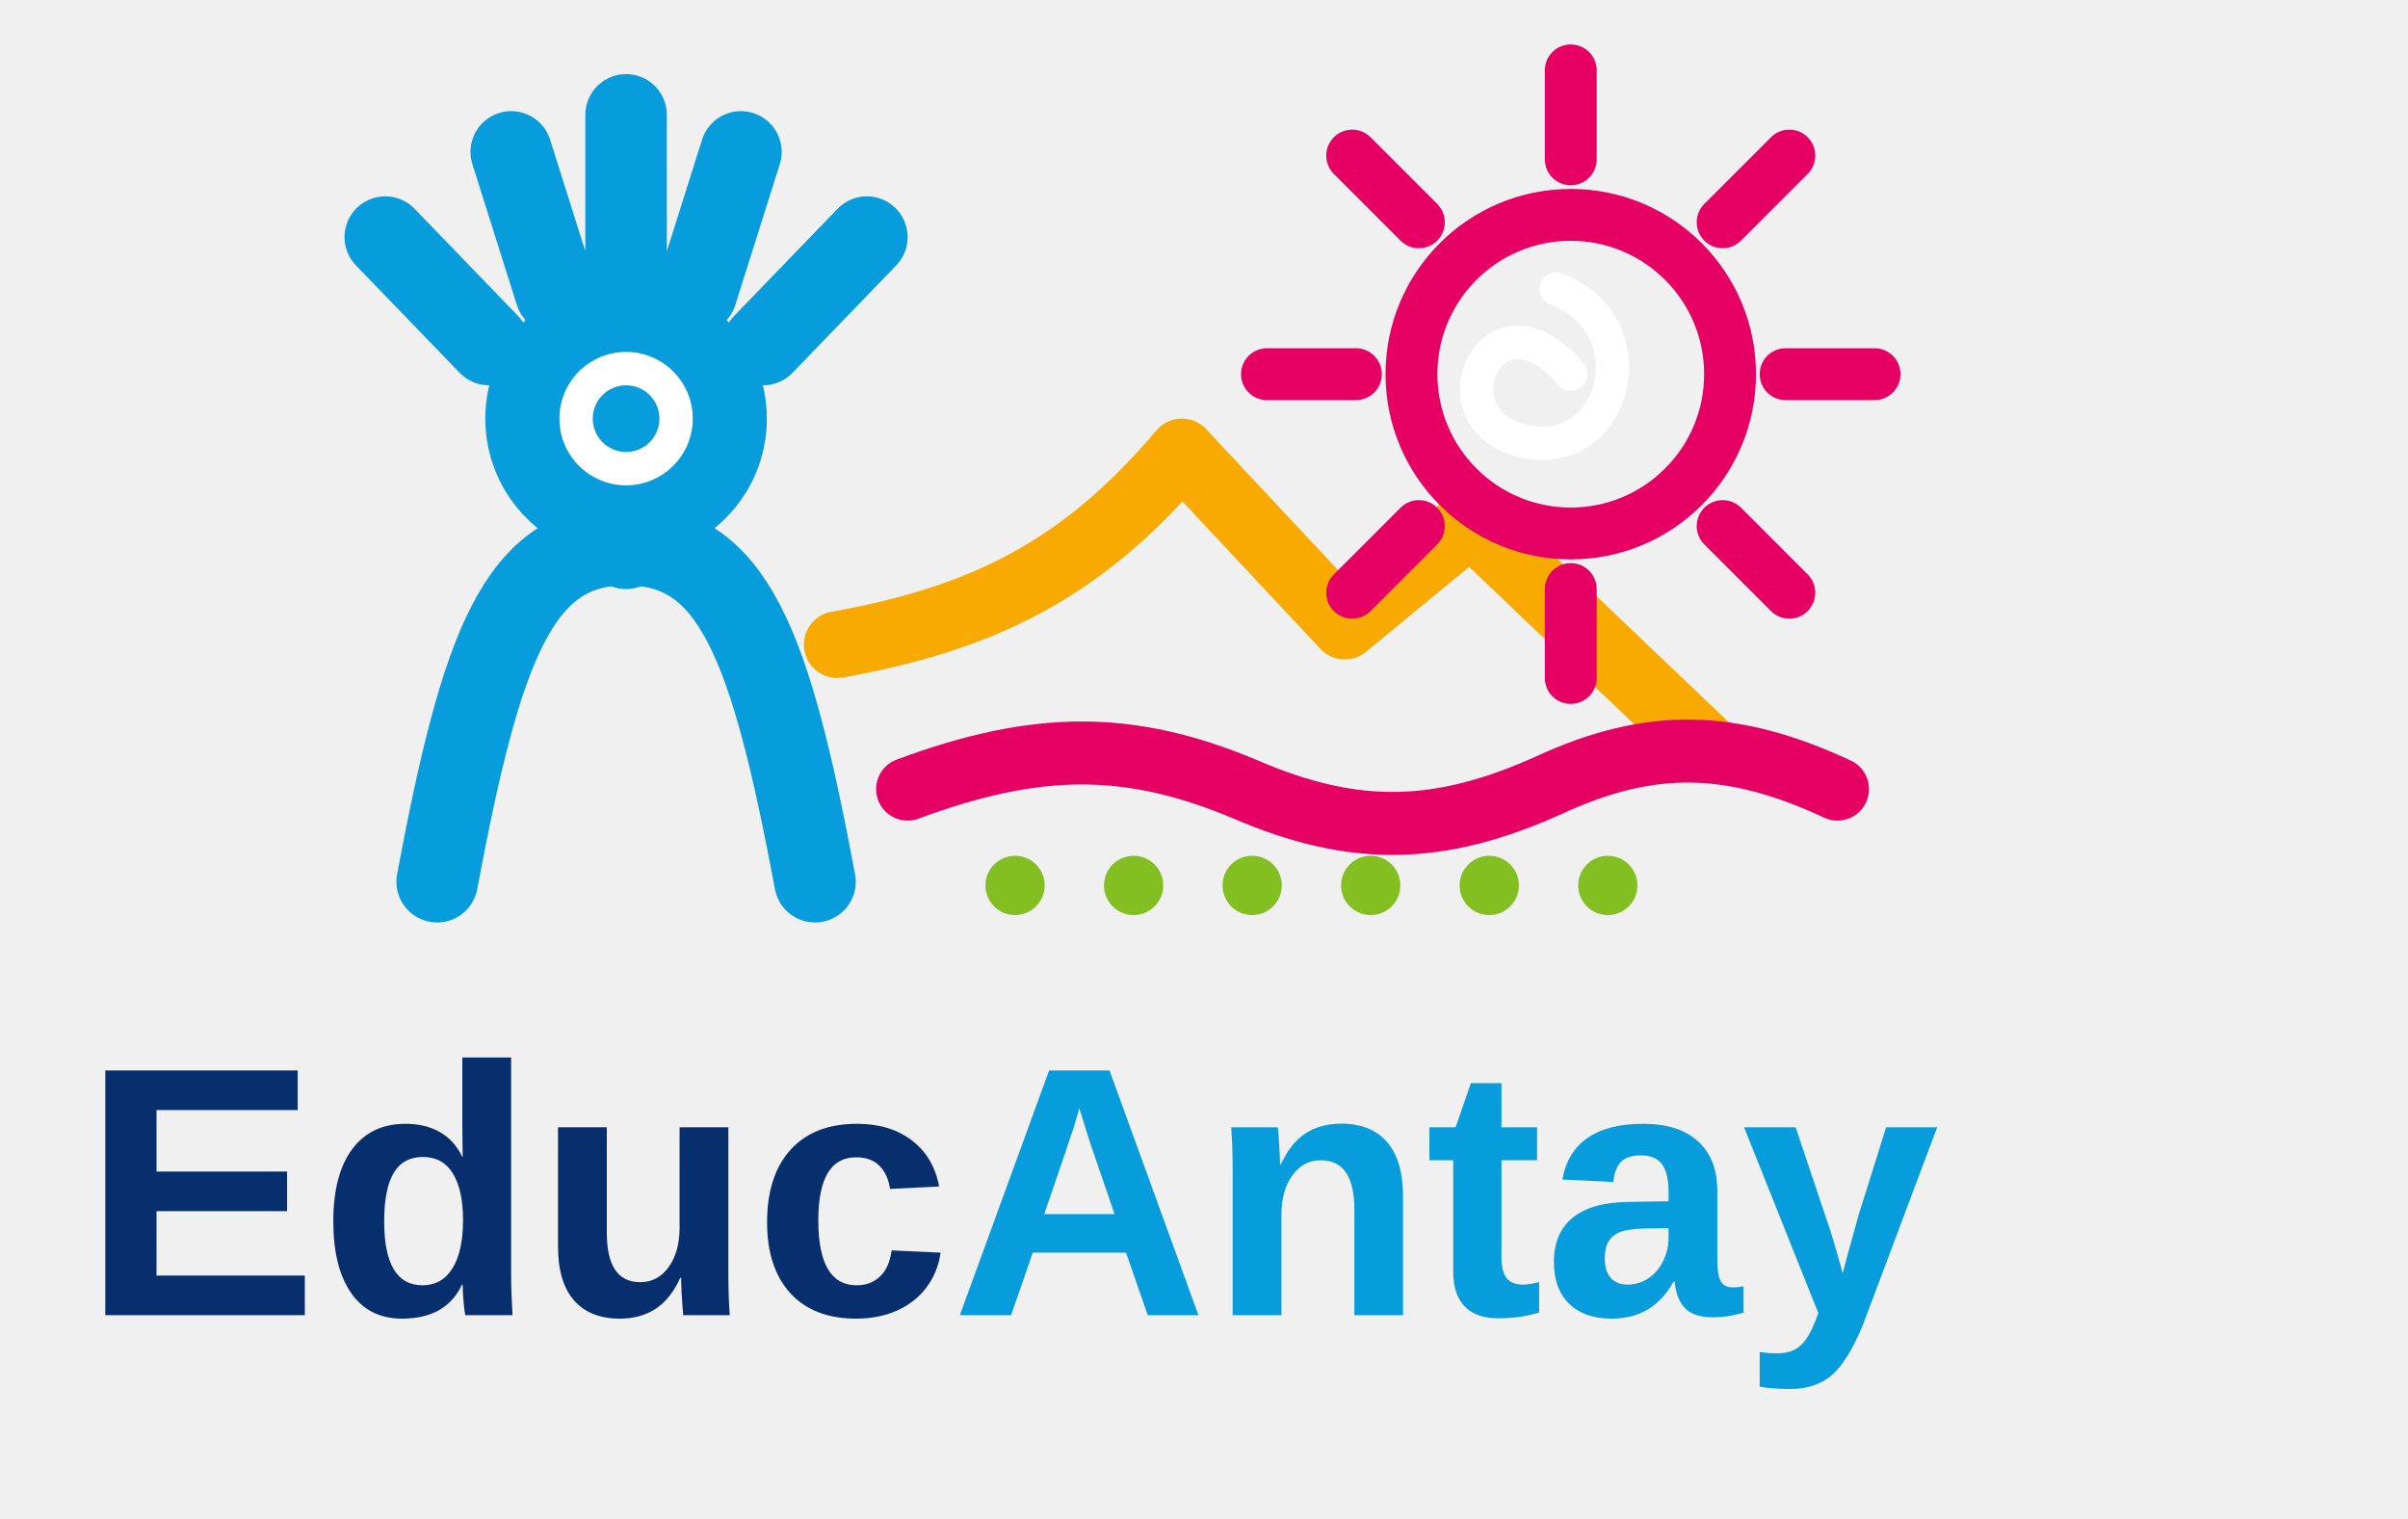
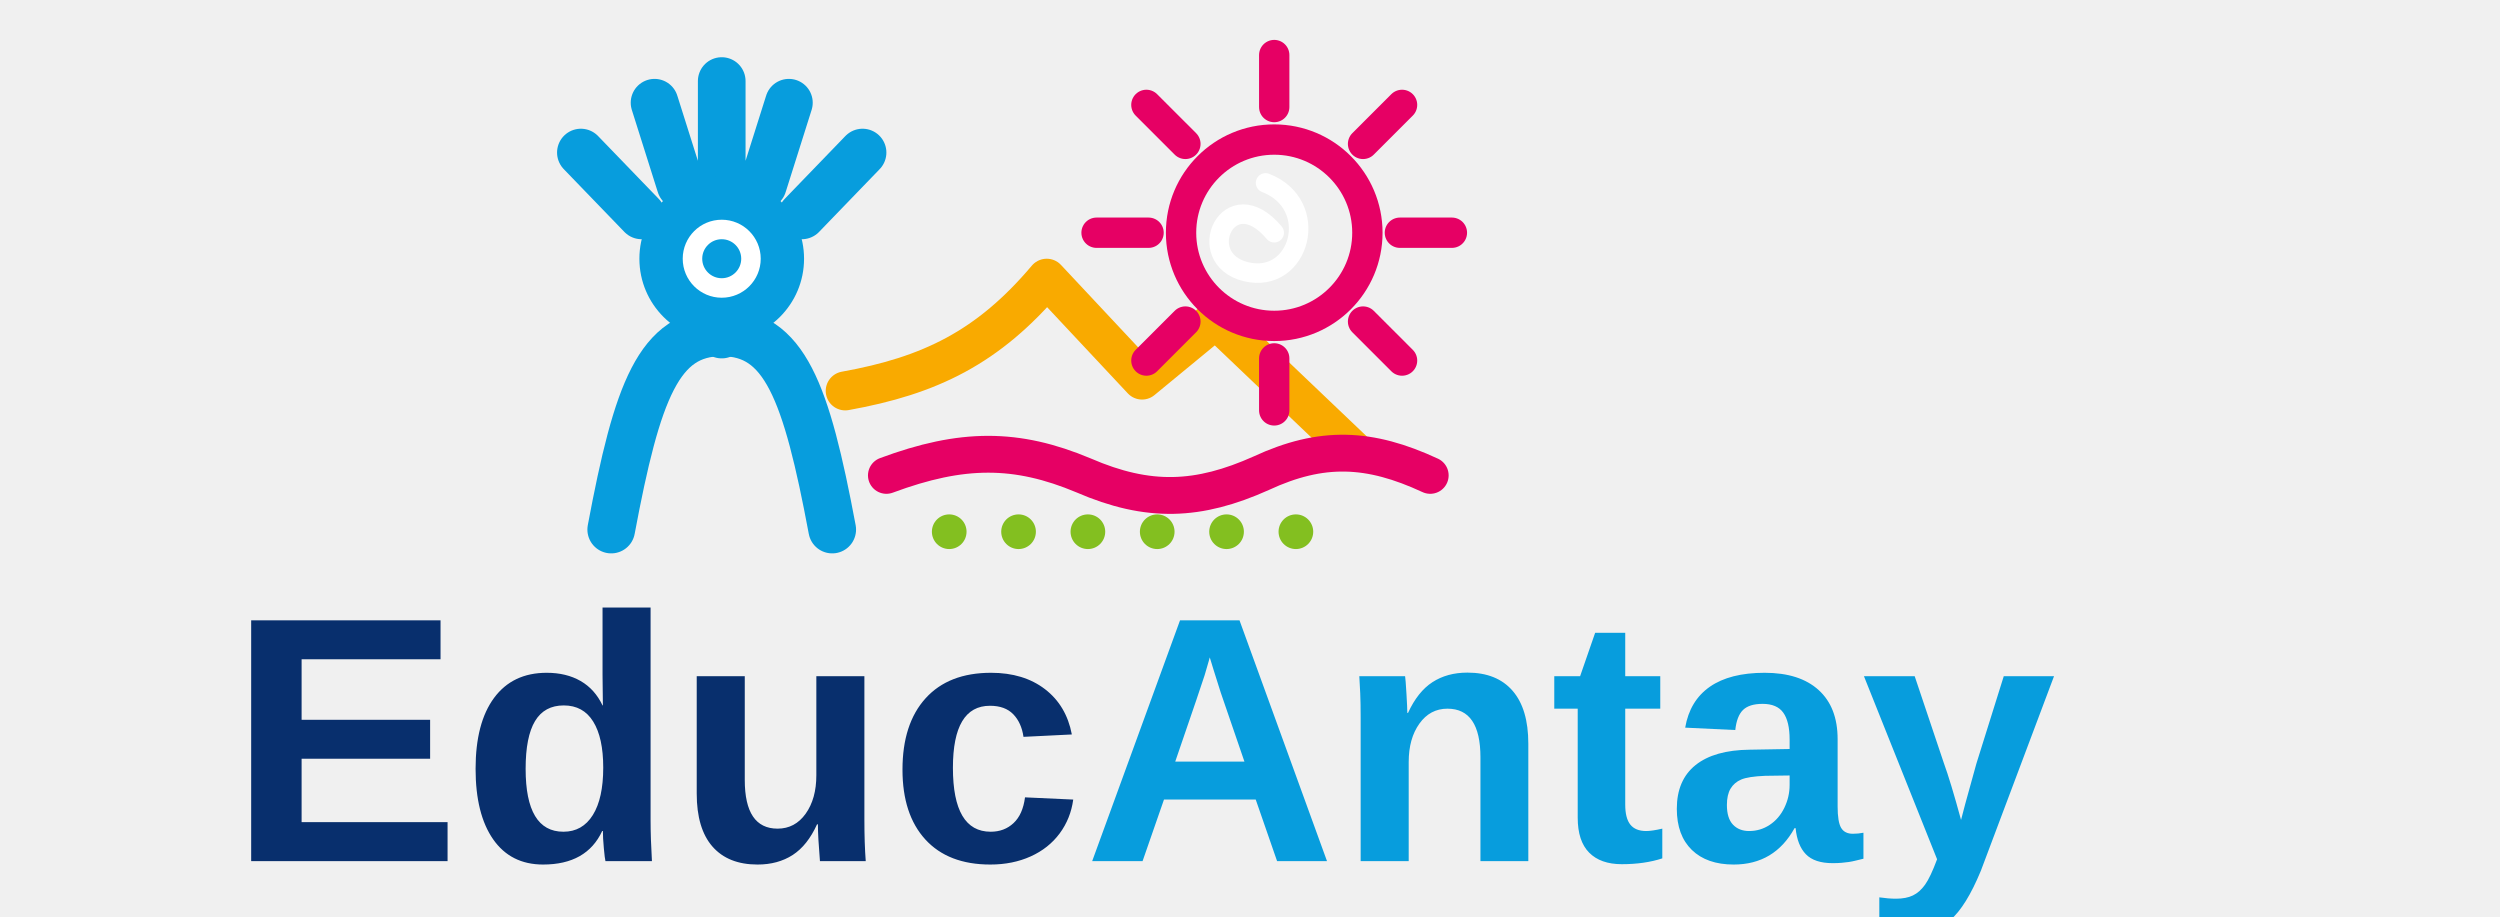
- <svg xmlns="http://www.w3.org/2000/svg" viewBox="0 0 650 410" role="img" aria-labelledby="t d">
-   <g fill="none" stroke-linecap="round" stroke-linejoin="round">
+ <svg xmlns="http://www.w3.org/2000/svg" viewBox="0 0 900 330" role="img" aria-labelledby="t d">
+   <g transform="translate(128 5) scale(.78)" fill="none" stroke-linecap="round" stroke-linejoin="round">
    <g stroke="#079ddd" stroke-width="22">
      <path d="M118 238c12-64 22-91 51-91s39 27 51 91" />
      <path d="M169 148v-69" />
      <path d="M150 79l-12-38M169 72V31M188 79l12-38M132 93l-28-29M206 93l28-29" />
    </g>
    <circle cx="169" cy="113" r="38" fill="#079ddd" />
    <circle cx="169" cy="113" r="18" fill="#fff" />
    <circle cx="169" cy="113" r="9" fill="#079ddd" />
    <path d="M226 174c39-7 66-20 93-52l44 47 34-28 64 61" stroke="#f9aa00" stroke-width="18" />
    <path d="M245 213c35-13 60-13 91 0 30 13 53 12 82-1 28-13 50-12 78 1" stroke="#e60064" stroke-width="17" />
    <g fill="#83bf20" stroke="none">
      <circle cx="274" cy="239" r="8" />
      <circle cx="306" cy="239" r="8" />
      <circle cx="338" cy="239" r="8" />
      <circle cx="370" cy="239" r="8" />
      <circle cx="402" cy="239" r="8" />
      <circle cx="434" cy="239" r="8" />
    </g>
    <g stroke="#e60064" stroke-width="14">
      <circle cx="424" cy="101" r="43" />
      <path d="M424 43V19M424 183v-24M366 101h-24M506 101h-24M383 60l-18-18M483 160l-18-18M465 60l18-18M383 142l-18 18" />
    </g>
    <path d="M424 101c-21-25-38 12-13 18 25 6 35-31 9-41" stroke="#fff" stroke-width="9" />
  </g>
-   <text x="22" y="355" font-family="Arial,Helvetica,sans-serif" font-size="96" font-weight="800" fill="#082f6d">Educ<tspan fill="#079ddd">Antay</tspan>
+   <text x="82" y="310" font-family="Arial,Helvetica,sans-serif" font-size="126" font-weight="800" fill="#082f6d">Educ<tspan fill="#079ddd">Antay</tspan>
  </text>
</svg>
